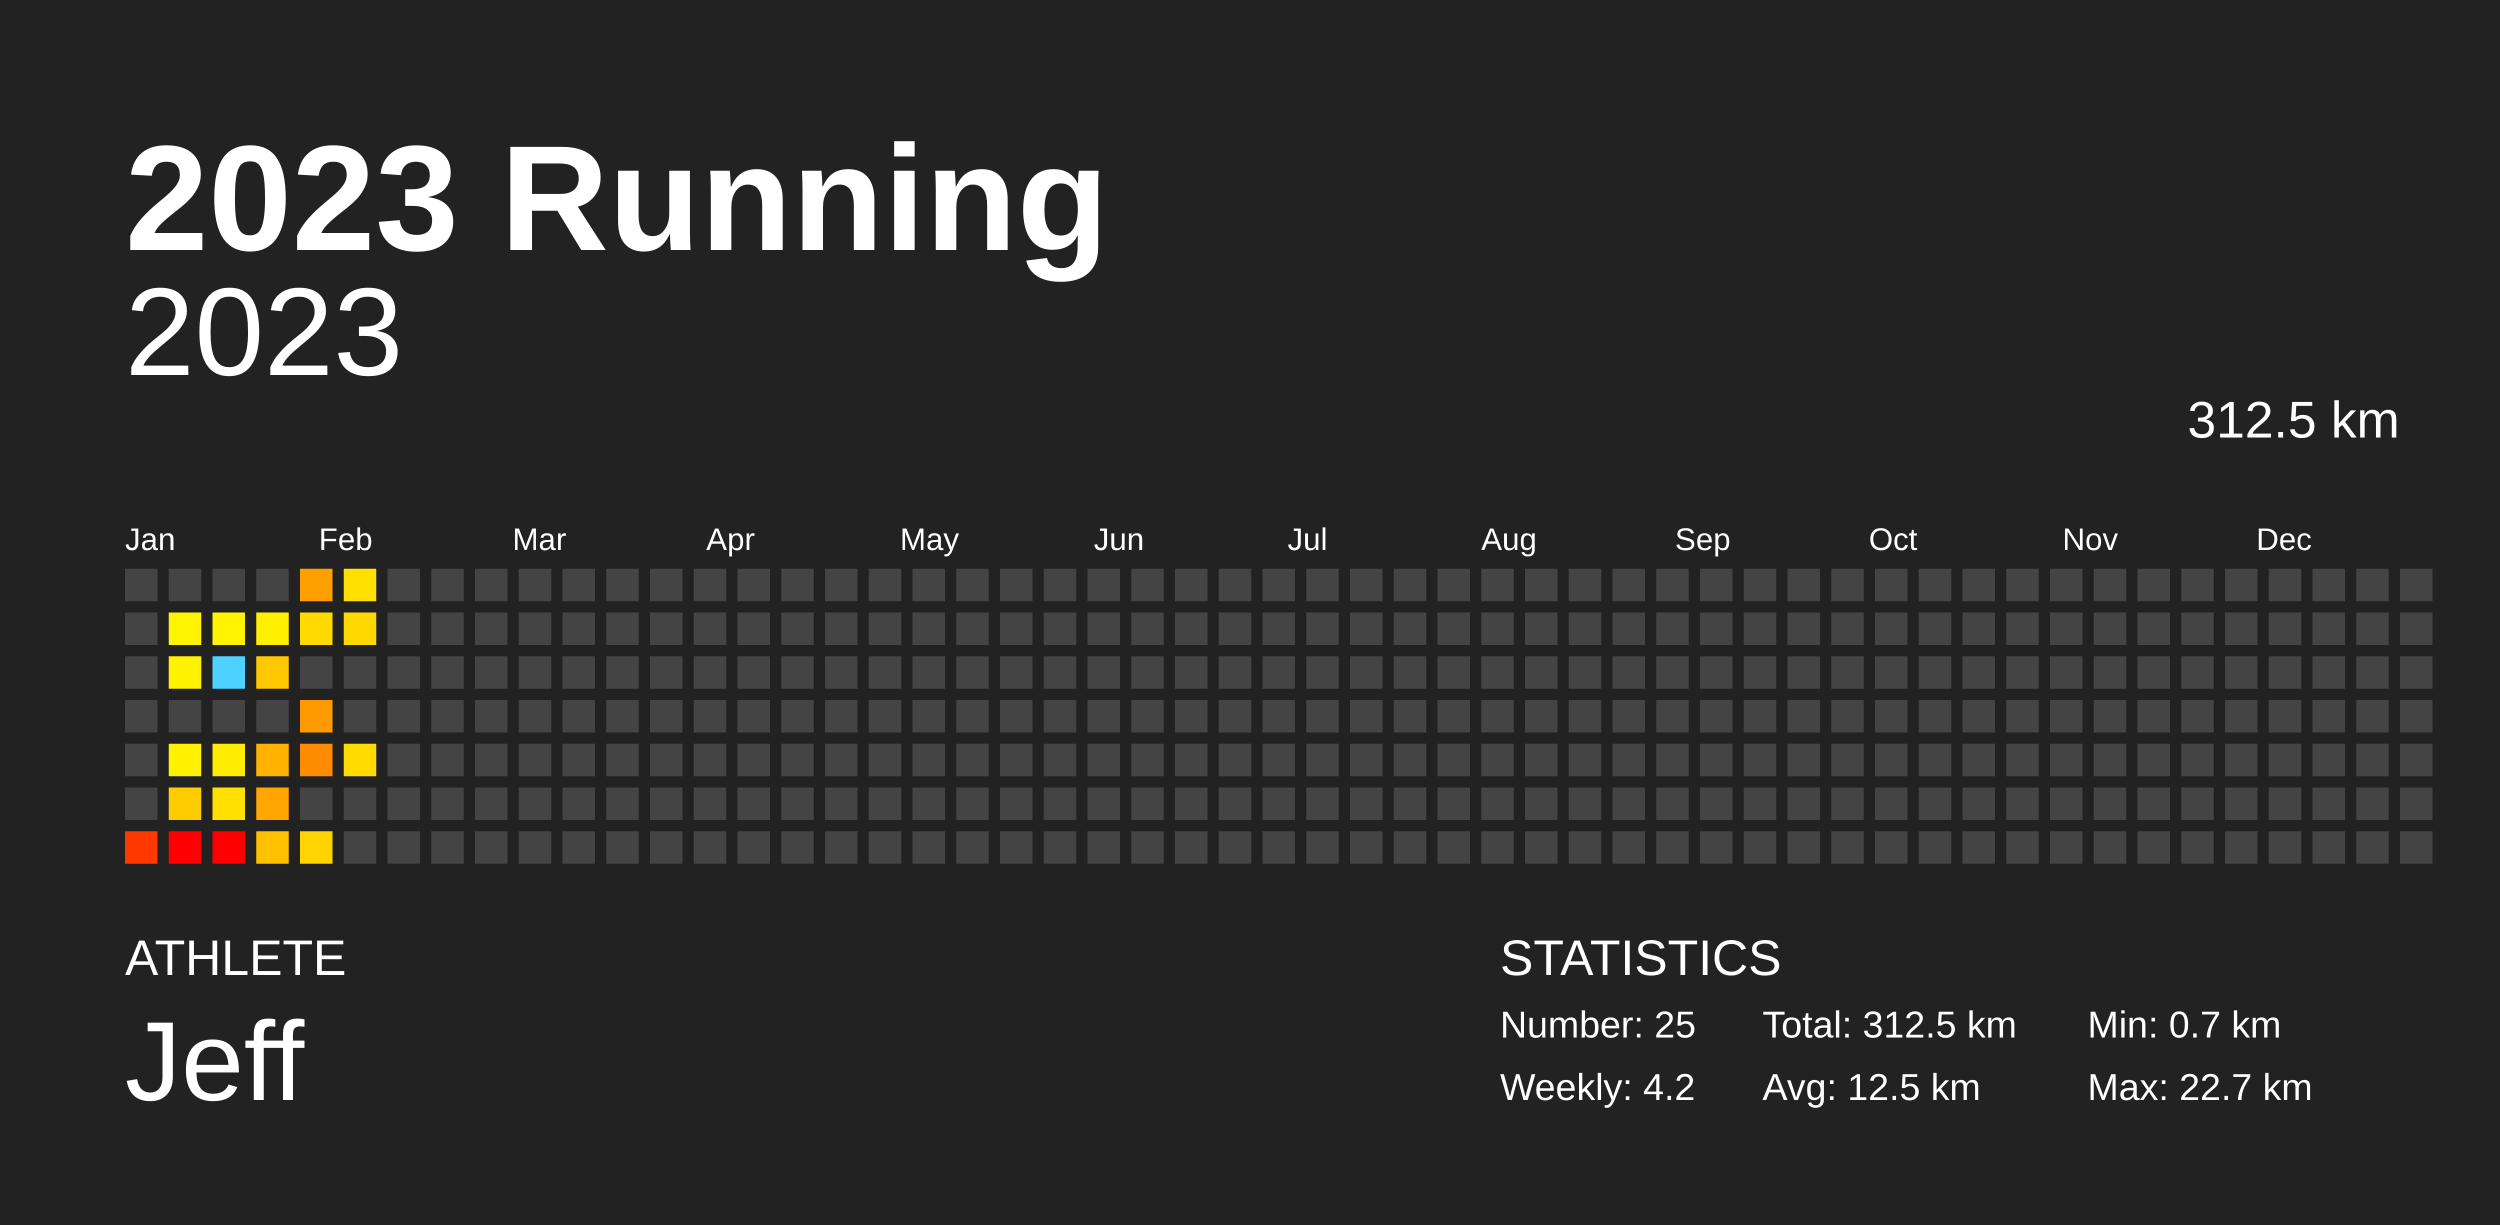
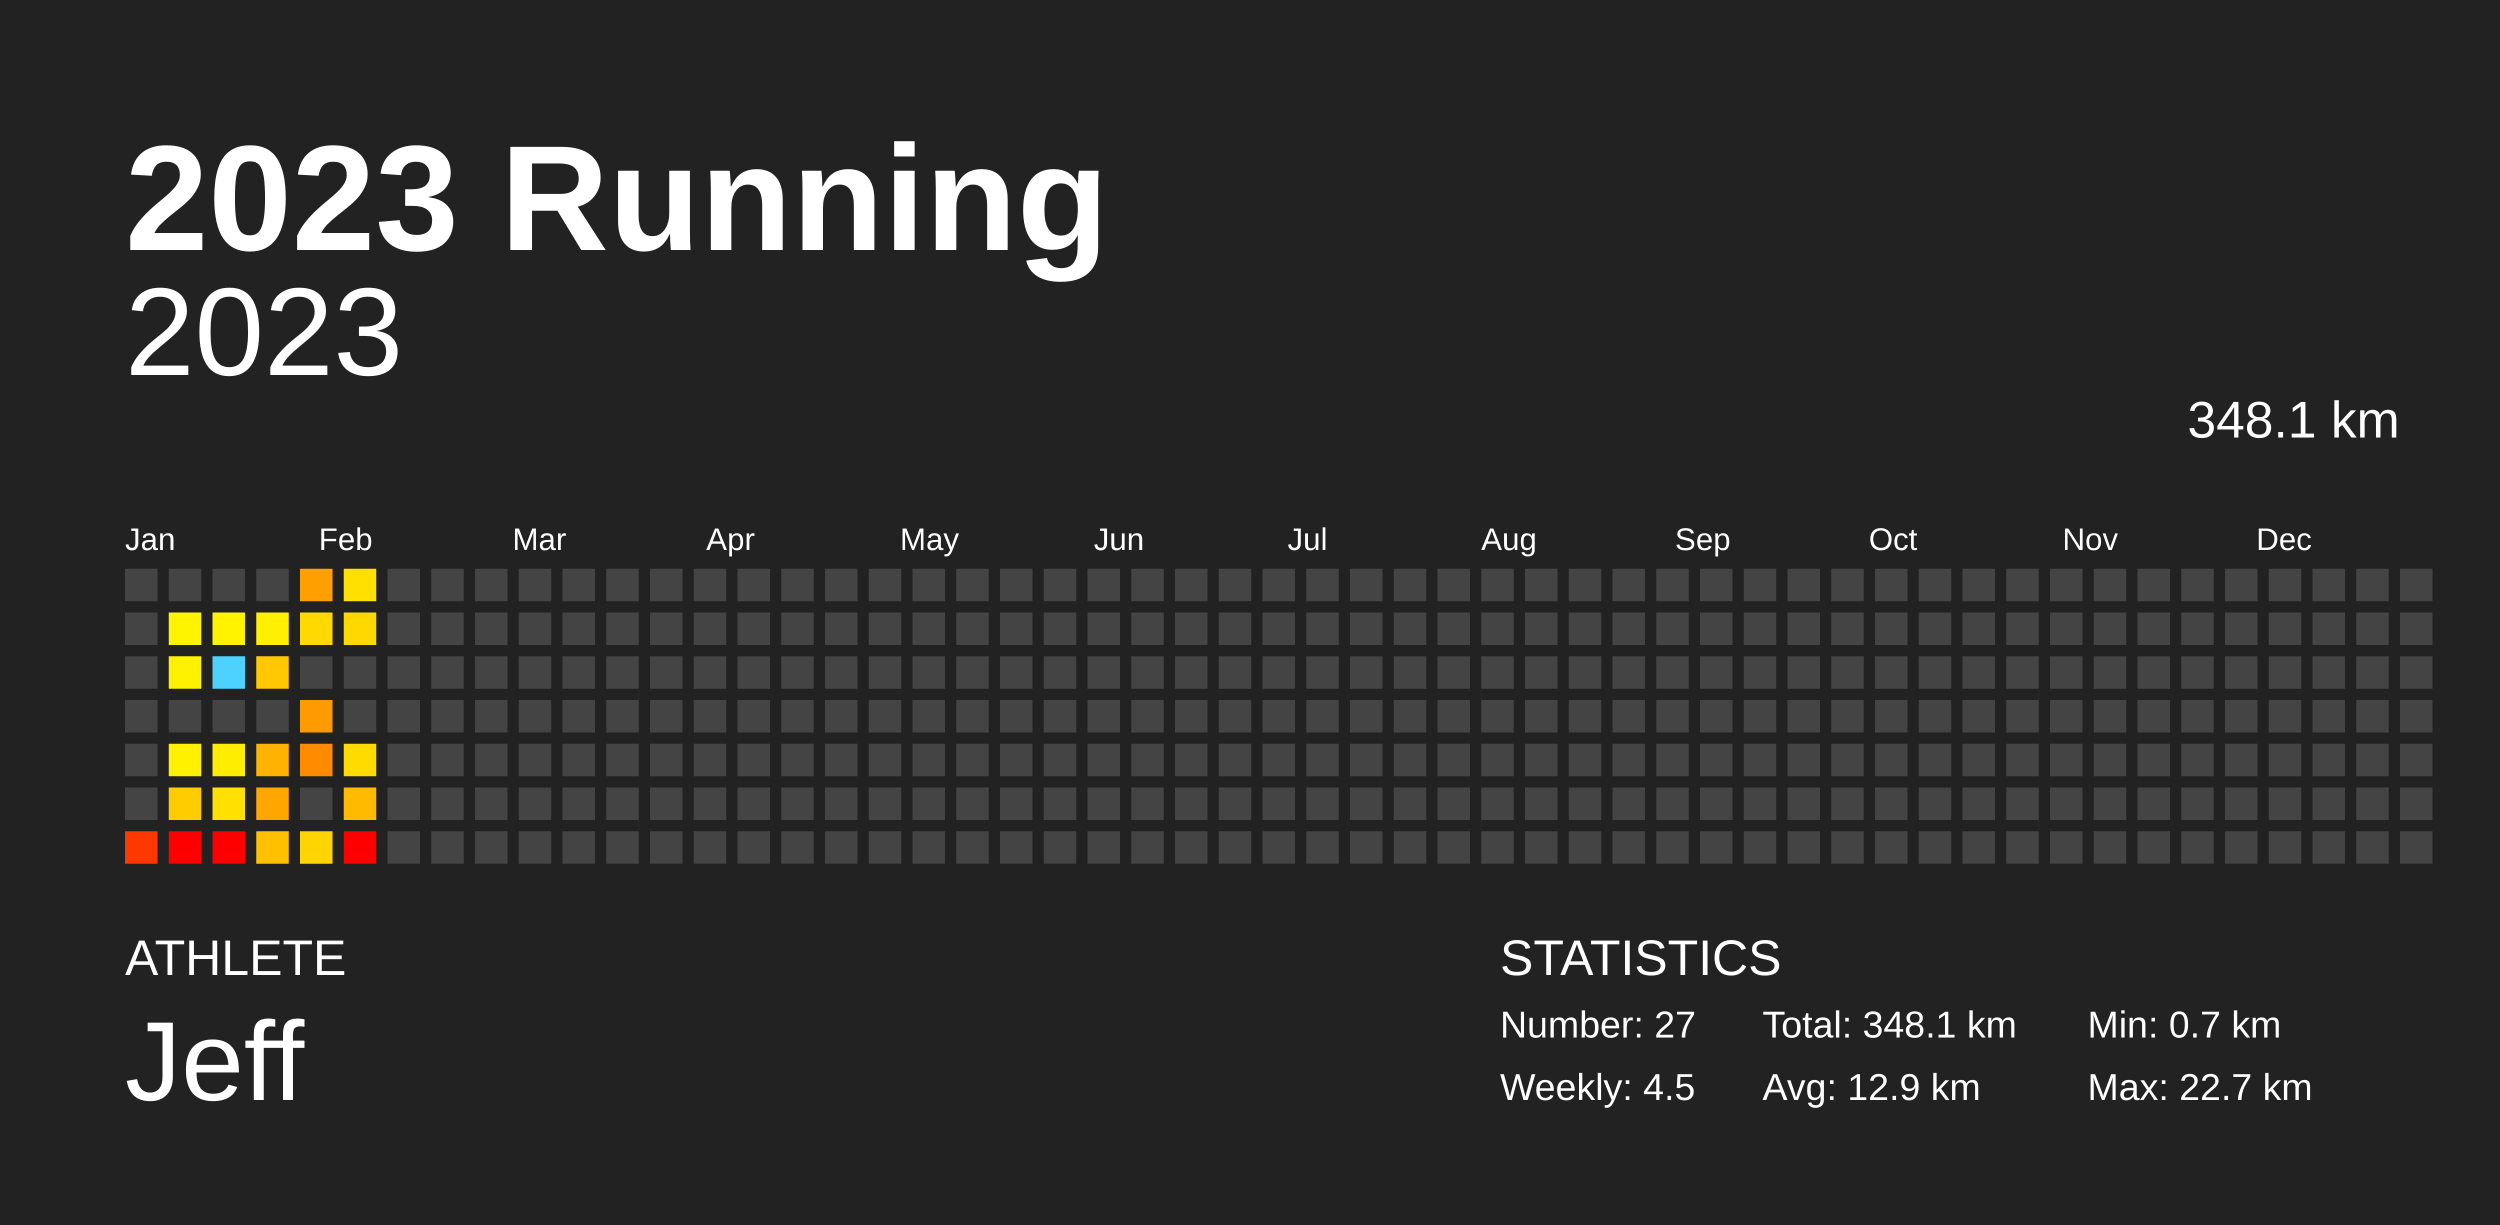
<svg xmlns="http://www.w3.org/2000/svg" baseProfile="full" height="98mm" version="1.1" viewBox="0,0,200,98" width="200mm">
  <defs />
  <rect fill="#222222" height="98" width="200" x="0" y="0" />
  <text fill="#FFFFFF" style="font-size:12px; font-family:Arial; font-weight:bold;" x="10" y="20">2023 Running</text>
  <text fill="#FFFFFF" style="font-size:4px; font-family:Arial" x="10" y="78">ATHLETE</text>
  <text fill="#FFFFFF" style="font-size:9px; font-family:Arial" x="10" y="88">Jeff</text>
  <text fill="#FFFFFF" style="font-size:4px; font-family:Arial" x="120" y="78">STATISTICS</text>
-   <text fill="#FFFFFF" style="font-size:3px; font-family:Arial" x="120" y="83">Number: 25</text>
-   <text fill="#FFFFFF" style="font-size:3px; font-family:Arial" x="120" y="88">Weekly: 4.2</text>
-   <text fill="#FFFFFF" style="font-size:3px; font-family:Arial" x="141" y="83">Total: 312.5 km</text>
-   <text fill="#FFFFFF" style="font-size:3px; font-family:Arial" x="141" y="88">Avg: 12.5 km</text>
+   <text fill="#FFFFFF" style="font-size:3px; font-family:Arial" x="120" y="83">Number: 27</text>
+   <text fill="#FFFFFF" style="font-size:3px; font-family:Arial" x="120" y="88">Weekly: 4.5</text>
+   <text fill="#FFFFFF" style="font-size:3px; font-family:Arial" x="141" y="83">Total: 348.1 km</text>
+   <text fill="#FFFFFF" style="font-size:3px; font-family:Arial" x="141" y="88">Avg: 12.9 km</text>
  <text fill="#FFFFFF" style="font-size:3px; font-family:Arial" x="167" y="83">Min: 0.7 km</text>
  <text fill="#FFFFFF" style="font-size:3px; font-family:Arial" x="167" y="88">Max: 22.7 km</text>
  <text alignment-baseline="hanging" fill="#FFFFFF" style="font-size:10.0px; font-family:Arial;" x="10" y="30">2023</text>
-   <text alignment-baseline="hanging" fill="#FFFFFF" style="font-size:4.125px; font-family:Arial;" x="175" y="35">312.5 km</text>
+   <text alignment-baseline="hanging" fill="#FFFFFF" style="font-size:4.125px; font-family:Arial;" x="175" y="35">348.1 km</text>
  <text fill="#FFFFFF" style="font-size:2.5px; font-family:Arial" x="10.0" y="44">Jan</text>
  <text fill="#FFFFFF" style="font-size:2.5px; font-family:Arial" x="25.5" y="44">Feb</text>
  <text fill="#FFFFFF" style="font-size:2.5px; font-family:Arial" x="41.0" y="44">Mar</text>
  <text fill="#FFFFFF" style="font-size:2.5px; font-family:Arial" x="56.5" y="44">Apr</text>
  <text fill="#FFFFFF" style="font-size:2.5px; font-family:Arial" x="72.0" y="44">May</text>
  <text fill="#FFFFFF" style="font-size:2.5px; font-family:Arial" x="87.5" y="44">Jun</text>
  <text fill="#FFFFFF" style="font-size:2.5px; font-family:Arial" x="103.0" y="44">Jul</text>
  <text fill="#FFFFFF" style="font-size:2.5px; font-family:Arial" x="118.5" y="44">Aug</text>
  <text fill="#FFFFFF" style="font-size:2.5px; font-family:Arial" x="134.0" y="44">Sep</text>
  <text fill="#FFFFFF" style="font-size:2.5px; font-family:Arial" x="149.5" y="44">Oct</text>
  <text fill="#FFFFFF" style="font-size:2.5px; font-family:Arial" x="165.0" y="44">Nov</text>
  <text fill="#FFFFFF" style="font-size:2.5px; font-family:Arial" x="180.5" y="44">Dec</text>
  <rect fill="#444444" height="2.6" width="2.6" x="10.0" y="45.5" />
  <rect fill="#444444" height="2.6" width="2.6" x="10.0" y="49.0" />
  <rect fill="#444444" height="2.6" width="2.6" x="10.0" y="52.5" />
  <rect fill="#444444" height="2.6" width="2.6" x="10.0" y="56.0" />
  <rect fill="#444444" height="2.6" width="2.6" x="10.0" y="59.5" />
  <rect fill="#444444" height="2.6" width="2.6" x="10.0" y="63.0" />
  <rect fill="#ff3800" height="2.6" width="2.6" x="10.0" y="66.5" />
  <rect fill="#444444" height="2.6" width="2.6" x="13.5" y="45.5" />
  <rect fill="#fff400" height="2.6" width="2.6" x="13.5" y="49.0" />
  <rect fill="#fff200" height="2.6" width="2.6" x="13.5" y="52.5" />
  <rect fill="#444444" height="2.6" width="2.6" x="13.5" y="56.0" />
  <rect fill="#fff100" height="2.6" width="2.6" x="13.5" y="59.5" />
  <rect fill="#ffcc00" height="2.6" width="2.6" x="13.5" y="63.0" />
  <rect fill="red" height="2.6" width="2.6" x="13.5" y="66.5" />
  <rect fill="#444444" height="2.6" width="2.6" x="17.0" y="45.5" />
  <rect fill="#fff300" height="2.6" width="2.6" x="17.0" y="49.0" />
  <rect fill="#4dd2ff" height="2.6" width="2.6" x="17.0" y="52.5" />
  <rect fill="#444444" height="2.6" width="2.6" x="17.0" y="56.0" />
  <rect fill="#ffed00" height="2.6" width="2.6" x="17.0" y="59.5" />
  <rect fill="#ffe000" height="2.6" width="2.6" x="17.0" y="63.0" />
  <rect fill="red" height="2.6" width="2.6" x="17.0" y="66.5" />
  <rect fill="#444444" height="2.6" width="2.6" x="20.5" y="45.5" />
  <rect fill="#fff000" height="2.6" width="2.6" x="20.5" y="49.0" />
  <rect fill="#ffc800" height="2.6" width="2.6" x="20.5" y="52.5" />
  <rect fill="#444444" height="2.6" width="2.6" x="20.5" y="56.0" />
  <rect fill="#ffb300" height="2.6" width="2.6" x="20.5" y="59.5" />
  <rect fill="#ffa600" height="2.6" width="2.6" x="20.5" y="63.0" />
  <rect fill="#ffc000" height="2.6" width="2.6" x="20.5" y="66.5" />
  <rect fill="#ffa000" height="2.6" width="2.6" x="24.0" y="45.5" />
  <rect fill="#ffd900" height="2.6" width="2.6" x="24.0" y="49.0" />
  <rect fill="#444444" height="2.6" width="2.6" x="24.0" y="52.5" />
  <rect fill="#ff9b00" height="2.6" width="2.6" x="24.0" y="56.0" />
  <rect fill="#ff8b00" height="2.6" width="2.6" x="24.0" y="59.5" />
  <rect fill="#444444" height="2.6" width="2.6" x="24.0" y="63.0" />
  <rect fill="#ffd400" height="2.6" width="2.6" x="24.0" y="66.5" />
  <rect fill="#ffe000" height="2.6" width="2.6" x="27.5" y="45.5" />
  <rect fill="#ffd800" height="2.6" width="2.6" x="27.5" y="49.0" />
  <rect fill="#444444" height="2.6" width="2.6" x="27.5" y="52.5" />
  <rect fill="#444444" height="2.6" width="2.6" x="27.5" y="56.0" />
  <rect fill="#ffdb00" height="2.6" width="2.6" x="27.5" y="59.5" />
-   <rect fill="#444444" height="2.6" width="2.6" x="27.5" y="63.0" />
-   <rect fill="#444444" height="2.6" width="2.6" x="27.5" y="66.5" />
+   <rect fill="#ffbb00" height="2.6" width="2.6" x="27.5" y="63.0" />
+   <rect fill="red" height="2.6" width="2.6" x="27.5" y="66.5" />
  <rect fill="#444444" height="2.6" width="2.6" x="31.0" y="45.5" />
  <rect fill="#444444" height="2.6" width="2.6" x="31.0" y="49.0" />
  <rect fill="#444444" height="2.6" width="2.6" x="31.0" y="52.5" />
  <rect fill="#444444" height="2.6" width="2.6" x="31.0" y="56.0" />
  <rect fill="#444444" height="2.6" width="2.6" x="31.0" y="59.5" />
  <rect fill="#444444" height="2.6" width="2.6" x="31.0" y="63.0" />
  <rect fill="#444444" height="2.6" width="2.6" x="31.0" y="66.5" />
  <rect fill="#444444" height="2.6" width="2.6" x="34.5" y="45.5" />
  <rect fill="#444444" height="2.6" width="2.6" x="34.5" y="49.0" />
  <rect fill="#444444" height="2.6" width="2.6" x="34.5" y="52.5" />
  <rect fill="#444444" height="2.6" width="2.6" x="34.5" y="56.0" />
  <rect fill="#444444" height="2.6" width="2.6" x="34.5" y="59.5" />
  <rect fill="#444444" height="2.6" width="2.6" x="34.5" y="63.0" />
  <rect fill="#444444" height="2.6" width="2.6" x="34.5" y="66.5" />
  <rect fill="#444444" height="2.6" width="2.6" x="38.0" y="45.5" />
  <rect fill="#444444" height="2.6" width="2.6" x="38.0" y="49.0" />
  <rect fill="#444444" height="2.6" width="2.6" x="38.0" y="52.5" />
  <rect fill="#444444" height="2.6" width="2.6" x="38.0" y="56.0" />
  <rect fill="#444444" height="2.6" width="2.6" x="38.0" y="59.5" />
  <rect fill="#444444" height="2.6" width="2.6" x="38.0" y="63.0" />
  <rect fill="#444444" height="2.6" width="2.6" x="38.0" y="66.5" />
  <rect fill="#444444" height="2.6" width="2.6" x="41.5" y="45.5" />
  <rect fill="#444444" height="2.6" width="2.6" x="41.5" y="49.0" />
  <rect fill="#444444" height="2.6" width="2.6" x="41.5" y="52.5" />
  <rect fill="#444444" height="2.6" width="2.6" x="41.5" y="56.0" />
  <rect fill="#444444" height="2.6" width="2.6" x="41.5" y="59.5" />
  <rect fill="#444444" height="2.6" width="2.6" x="41.5" y="63.0" />
  <rect fill="#444444" height="2.6" width="2.6" x="41.5" y="66.5" />
  <rect fill="#444444" height="2.6" width="2.6" x="45.0" y="45.5" />
  <rect fill="#444444" height="2.6" width="2.6" x="45.0" y="49.0" />
  <rect fill="#444444" height="2.6" width="2.6" x="45.0" y="52.5" />
  <rect fill="#444444" height="2.6" width="2.6" x="45.0" y="56.0" />
  <rect fill="#444444" height="2.6" width="2.6" x="45.0" y="59.5" />
  <rect fill="#444444" height="2.6" width="2.6" x="45.0" y="63.0" />
  <rect fill="#444444" height="2.6" width="2.6" x="45.0" y="66.5" />
  <rect fill="#444444" height="2.6" width="2.6" x="48.5" y="45.5" />
  <rect fill="#444444" height="2.6" width="2.6" x="48.5" y="49.0" />
  <rect fill="#444444" height="2.6" width="2.6" x="48.5" y="52.5" />
  <rect fill="#444444" height="2.6" width="2.6" x="48.5" y="56.0" />
  <rect fill="#444444" height="2.6" width="2.6" x="48.5" y="59.5" />
  <rect fill="#444444" height="2.6" width="2.6" x="48.5" y="63.0" />
  <rect fill="#444444" height="2.6" width="2.6" x="48.5" y="66.5" />
  <rect fill="#444444" height="2.6" width="2.6" x="52.0" y="45.5" />
  <rect fill="#444444" height="2.6" width="2.6" x="52.0" y="49.0" />
  <rect fill="#444444" height="2.6" width="2.6" x="52.0" y="52.5" />
  <rect fill="#444444" height="2.6" width="2.6" x="52.0" y="56.0" />
  <rect fill="#444444" height="2.6" width="2.6" x="52.0" y="59.5" />
  <rect fill="#444444" height="2.6" width="2.6" x="52.0" y="63.0" />
  <rect fill="#444444" height="2.6" width="2.6" x="52.0" y="66.5" />
  <rect fill="#444444" height="2.6" width="2.6" x="55.5" y="45.5" />
  <rect fill="#444444" height="2.6" width="2.6" x="55.5" y="49.0" />
  <rect fill="#444444" height="2.6" width="2.6" x="55.5" y="52.5" />
  <rect fill="#444444" height="2.6" width="2.6" x="55.5" y="56.0" />
  <rect fill="#444444" height="2.6" width="2.6" x="55.5" y="59.5" />
  <rect fill="#444444" height="2.6" width="2.6" x="55.5" y="63.0" />
  <rect fill="#444444" height="2.6" width="2.6" x="55.5" y="66.5" />
  <rect fill="#444444" height="2.6" width="2.6" x="59.0" y="45.5" />
  <rect fill="#444444" height="2.6" width="2.6" x="59.0" y="49.0" />
  <rect fill="#444444" height="2.6" width="2.6" x="59.0" y="52.5" />
  <rect fill="#444444" height="2.6" width="2.6" x="59.0" y="56.0" />
  <rect fill="#444444" height="2.6" width="2.6" x="59.0" y="59.5" />
  <rect fill="#444444" height="2.6" width="2.6" x="59.0" y="63.0" />
  <rect fill="#444444" height="2.6" width="2.6" x="59.0" y="66.5" />
  <rect fill="#444444" height="2.6" width="2.6" x="62.5" y="45.5" />
  <rect fill="#444444" height="2.6" width="2.6" x="62.5" y="49.0" />
  <rect fill="#444444" height="2.6" width="2.6" x="62.5" y="52.5" />
  <rect fill="#444444" height="2.6" width="2.6" x="62.5" y="56.0" />
  <rect fill="#444444" height="2.6" width="2.6" x="62.5" y="59.5" />
  <rect fill="#444444" height="2.6" width="2.6" x="62.5" y="63.0" />
  <rect fill="#444444" height="2.6" width="2.6" x="62.5" y="66.5" />
  <rect fill="#444444" height="2.6" width="2.6" x="66.0" y="45.5" />
  <rect fill="#444444" height="2.6" width="2.6" x="66.0" y="49.0" />
  <rect fill="#444444" height="2.6" width="2.6" x="66.0" y="52.5" />
  <rect fill="#444444" height="2.6" width="2.6" x="66.0" y="56.0" />
  <rect fill="#444444" height="2.6" width="2.6" x="66.0" y="59.5" />
  <rect fill="#444444" height="2.6" width="2.6" x="66.0" y="63.0" />
  <rect fill="#444444" height="2.6" width="2.6" x="66.0" y="66.5" />
  <rect fill="#444444" height="2.6" width="2.6" x="69.5" y="45.5" />
  <rect fill="#444444" height="2.6" width="2.6" x="69.5" y="49.0" />
  <rect fill="#444444" height="2.6" width="2.6" x="69.5" y="52.5" />
  <rect fill="#444444" height="2.6" width="2.6" x="69.5" y="56.0" />
  <rect fill="#444444" height="2.6" width="2.6" x="69.5" y="59.5" />
  <rect fill="#444444" height="2.6" width="2.6" x="69.5" y="63.0" />
  <rect fill="#444444" height="2.6" width="2.6" x="69.5" y="66.5" />
  <rect fill="#444444" height="2.6" width="2.6" x="73.0" y="45.5" />
  <rect fill="#444444" height="2.6" width="2.6" x="73.0" y="49.0" />
  <rect fill="#444444" height="2.6" width="2.6" x="73.0" y="52.5" />
  <rect fill="#444444" height="2.6" width="2.6" x="73.0" y="56.0" />
  <rect fill="#444444" height="2.6" width="2.6" x="73.0" y="59.5" />
  <rect fill="#444444" height="2.6" width="2.6" x="73.0" y="63.0" />
  <rect fill="#444444" height="2.6" width="2.6" x="73.0" y="66.5" />
  <rect fill="#444444" height="2.6" width="2.6" x="76.5" y="45.5" />
  <rect fill="#444444" height="2.6" width="2.6" x="76.5" y="49.0" />
  <rect fill="#444444" height="2.6" width="2.6" x="76.5" y="52.5" />
  <rect fill="#444444" height="2.6" width="2.6" x="76.5" y="56.0" />
  <rect fill="#444444" height="2.6" width="2.6" x="76.5" y="59.5" />
  <rect fill="#444444" height="2.6" width="2.6" x="76.5" y="63.0" />
  <rect fill="#444444" height="2.6" width="2.6" x="76.5" y="66.5" />
  <rect fill="#444444" height="2.6" width="2.6" x="80.0" y="45.5" />
  <rect fill="#444444" height="2.6" width="2.6" x="80.0" y="49.0" />
  <rect fill="#444444" height="2.6" width="2.6" x="80.0" y="52.5" />
  <rect fill="#444444" height="2.6" width="2.6" x="80.0" y="56.0" />
  <rect fill="#444444" height="2.6" width="2.6" x="80.0" y="59.5" />
  <rect fill="#444444" height="2.6" width="2.6" x="80.0" y="63.0" />
  <rect fill="#444444" height="2.6" width="2.6" x="80.0" y="66.5" />
  <rect fill="#444444" height="2.6" width="2.6" x="83.5" y="45.5" />
  <rect fill="#444444" height="2.6" width="2.6" x="83.5" y="49.0" />
  <rect fill="#444444" height="2.6" width="2.6" x="83.5" y="52.5" />
  <rect fill="#444444" height="2.6" width="2.6" x="83.5" y="56.0" />
  <rect fill="#444444" height="2.6" width="2.6" x="83.5" y="59.5" />
  <rect fill="#444444" height="2.6" width="2.6" x="83.5" y="63.0" />
  <rect fill="#444444" height="2.6" width="2.6" x="83.5" y="66.5" />
  <rect fill="#444444" height="2.6" width="2.6" x="87.0" y="45.5" />
  <rect fill="#444444" height="2.6" width="2.6" x="87.0" y="49.0" />
  <rect fill="#444444" height="2.6" width="2.6" x="87.0" y="52.5" />
  <rect fill="#444444" height="2.6" width="2.6" x="87.0" y="56.0" />
  <rect fill="#444444" height="2.6" width="2.6" x="87.0" y="59.5" />
  <rect fill="#444444" height="2.6" width="2.6" x="87.0" y="63.0" />
  <rect fill="#444444" height="2.6" width="2.6" x="87.0" y="66.5" />
  <rect fill="#444444" height="2.6" width="2.6" x="90.5" y="45.5" />
  <rect fill="#444444" height="2.6" width="2.6" x="90.5" y="49.0" />
  <rect fill="#444444" height="2.6" width="2.6" x="90.5" y="52.5" />
  <rect fill="#444444" height="2.6" width="2.6" x="90.5" y="56.0" />
  <rect fill="#444444" height="2.6" width="2.6" x="90.5" y="59.5" />
  <rect fill="#444444" height="2.6" width="2.6" x="90.5" y="63.0" />
  <rect fill="#444444" height="2.6" width="2.6" x="90.5" y="66.5" />
  <rect fill="#444444" height="2.6" width="2.6" x="94.0" y="45.5" />
  <rect fill="#444444" height="2.6" width="2.6" x="94.0" y="49.0" />
  <rect fill="#444444" height="2.6" width="2.6" x="94.0" y="52.5" />
  <rect fill="#444444" height="2.6" width="2.6" x="94.0" y="56.0" />
  <rect fill="#444444" height="2.6" width="2.6" x="94.0" y="59.5" />
  <rect fill="#444444" height="2.6" width="2.6" x="94.0" y="63.0" />
  <rect fill="#444444" height="2.6" width="2.6" x="94.0" y="66.5" />
  <rect fill="#444444" height="2.6" width="2.6" x="97.5" y="45.5" />
  <rect fill="#444444" height="2.6" width="2.6" x="97.5" y="49.0" />
  <rect fill="#444444" height="2.6" width="2.6" x="97.5" y="52.5" />
  <rect fill="#444444" height="2.6" width="2.6" x="97.5" y="56.0" />
  <rect fill="#444444" height="2.6" width="2.6" x="97.5" y="59.5" />
  <rect fill="#444444" height="2.6" width="2.6" x="97.5" y="63.0" />
  <rect fill="#444444" height="2.6" width="2.6" x="97.5" y="66.5" />
  <rect fill="#444444" height="2.6" width="2.6" x="101.0" y="45.5" />
  <rect fill="#444444" height="2.6" width="2.6" x="101.0" y="49.0" />
  <rect fill="#444444" height="2.6" width="2.6" x="101.0" y="52.5" />
  <rect fill="#444444" height="2.6" width="2.6" x="101.0" y="56.0" />
  <rect fill="#444444" height="2.6" width="2.6" x="101.0" y="59.5" />
  <rect fill="#444444" height="2.6" width="2.6" x="101.0" y="63.0" />
  <rect fill="#444444" height="2.6" width="2.6" x="101.0" y="66.5" />
  <rect fill="#444444" height="2.6" width="2.6" x="104.5" y="45.5" />
  <rect fill="#444444" height="2.6" width="2.6" x="104.5" y="49.0" />
  <rect fill="#444444" height="2.6" width="2.6" x="104.5" y="52.5" />
  <rect fill="#444444" height="2.6" width="2.6" x="104.5" y="56.0" />
  <rect fill="#444444" height="2.6" width="2.6" x="104.5" y="59.5" />
  <rect fill="#444444" height="2.6" width="2.6" x="104.5" y="63.0" />
  <rect fill="#444444" height="2.6" width="2.6" x="104.5" y="66.5" />
  <rect fill="#444444" height="2.6" width="2.6" x="108.0" y="45.5" />
  <rect fill="#444444" height="2.6" width="2.6" x="108.0" y="49.0" />
  <rect fill="#444444" height="2.6" width="2.6" x="108.0" y="52.5" />
  <rect fill="#444444" height="2.6" width="2.6" x="108.0" y="56.0" />
  <rect fill="#444444" height="2.6" width="2.6" x="108.0" y="59.5" />
  <rect fill="#444444" height="2.6" width="2.6" x="108.0" y="63.0" />
  <rect fill="#444444" height="2.6" width="2.6" x="108.0" y="66.5" />
  <rect fill="#444444" height="2.6" width="2.6" x="111.5" y="45.5" />
  <rect fill="#444444" height="2.6" width="2.6" x="111.5" y="49.0" />
  <rect fill="#444444" height="2.6" width="2.6" x="111.5" y="52.5" />
  <rect fill="#444444" height="2.6" width="2.6" x="111.5" y="56.0" />
  <rect fill="#444444" height="2.6" width="2.6" x="111.5" y="59.5" />
  <rect fill="#444444" height="2.6" width="2.6" x="111.5" y="63.0" />
  <rect fill="#444444" height="2.6" width="2.6" x="111.5" y="66.5" />
  <rect fill="#444444" height="2.6" width="2.6" x="115.0" y="45.5" />
  <rect fill="#444444" height="2.6" width="2.6" x="115.0" y="49.0" />
  <rect fill="#444444" height="2.6" width="2.6" x="115.0" y="52.5" />
  <rect fill="#444444" height="2.6" width="2.6" x="115.0" y="56.0" />
  <rect fill="#444444" height="2.6" width="2.6" x="115.0" y="59.5" />
  <rect fill="#444444" height="2.6" width="2.6" x="115.0" y="63.0" />
  <rect fill="#444444" height="2.6" width="2.6" x="115.0" y="66.5" />
  <rect fill="#444444" height="2.6" width="2.6" x="118.5" y="45.5" />
  <rect fill="#444444" height="2.6" width="2.6" x="118.5" y="49.0" />
  <rect fill="#444444" height="2.6" width="2.6" x="118.5" y="52.5" />
  <rect fill="#444444" height="2.6" width="2.6" x="118.5" y="56.0" />
  <rect fill="#444444" height="2.6" width="2.6" x="118.5" y="59.5" />
  <rect fill="#444444" height="2.6" width="2.6" x="118.5" y="63.0" />
  <rect fill="#444444" height="2.6" width="2.6" x="118.5" y="66.5" />
  <rect fill="#444444" height="2.6" width="2.6" x="122.0" y="45.5" />
  <rect fill="#444444" height="2.6" width="2.6" x="122.0" y="49.0" />
  <rect fill="#444444" height="2.6" width="2.6" x="122.0" y="52.5" />
  <rect fill="#444444" height="2.6" width="2.6" x="122.0" y="56.0" />
  <rect fill="#444444" height="2.6" width="2.6" x="122.0" y="59.5" />
  <rect fill="#444444" height="2.6" width="2.6" x="122.0" y="63.0" />
  <rect fill="#444444" height="2.6" width="2.6" x="122.0" y="66.5" />
  <rect fill="#444444" height="2.6" width="2.6" x="125.5" y="45.5" />
  <rect fill="#444444" height="2.6" width="2.6" x="125.5" y="49.0" />
  <rect fill="#444444" height="2.6" width="2.6" x="125.5" y="52.5" />
  <rect fill="#444444" height="2.6" width="2.6" x="125.5" y="56.0" />
  <rect fill="#444444" height="2.6" width="2.6" x="125.5" y="59.5" />
  <rect fill="#444444" height="2.6" width="2.6" x="125.5" y="63.0" />
  <rect fill="#444444" height="2.6" width="2.6" x="125.5" y="66.5" />
  <rect fill="#444444" height="2.6" width="2.6" x="129.0" y="45.5" />
  <rect fill="#444444" height="2.6" width="2.6" x="129.0" y="49.0" />
  <rect fill="#444444" height="2.6" width="2.6" x="129.0" y="52.5" />
  <rect fill="#444444" height="2.6" width="2.6" x="129.0" y="56.0" />
  <rect fill="#444444" height="2.6" width="2.6" x="129.0" y="59.5" />
  <rect fill="#444444" height="2.6" width="2.6" x="129.0" y="63.0" />
  <rect fill="#444444" height="2.6" width="2.6" x="129.0" y="66.5" />
  <rect fill="#444444" height="2.6" width="2.6" x="132.5" y="45.5" />
  <rect fill="#444444" height="2.6" width="2.6" x="132.5" y="49.0" />
  <rect fill="#444444" height="2.6" width="2.6" x="132.5" y="52.5" />
  <rect fill="#444444" height="2.6" width="2.6" x="132.5" y="56.0" />
  <rect fill="#444444" height="2.6" width="2.6" x="132.5" y="59.5" />
  <rect fill="#444444" height="2.6" width="2.6" x="132.5" y="63.0" />
  <rect fill="#444444" height="2.6" width="2.6" x="132.5" y="66.5" />
  <rect fill="#444444" height="2.6" width="2.6" x="136.0" y="45.5" />
  <rect fill="#444444" height="2.6" width="2.6" x="136.0" y="49.0" />
  <rect fill="#444444" height="2.6" width="2.6" x="136.0" y="52.5" />
  <rect fill="#444444" height="2.6" width="2.6" x="136.0" y="56.0" />
  <rect fill="#444444" height="2.6" width="2.6" x="136.0" y="59.5" />
  <rect fill="#444444" height="2.6" width="2.6" x="136.0" y="63.0" />
  <rect fill="#444444" height="2.6" width="2.6" x="136.0" y="66.5" />
  <rect fill="#444444" height="2.6" width="2.6" x="139.5" y="45.5" />
  <rect fill="#444444" height="2.6" width="2.6" x="139.5" y="49.0" />
  <rect fill="#444444" height="2.6" width="2.6" x="139.5" y="52.5" />
  <rect fill="#444444" height="2.6" width="2.6" x="139.5" y="56.0" />
  <rect fill="#444444" height="2.6" width="2.6" x="139.5" y="59.5" />
  <rect fill="#444444" height="2.6" width="2.6" x="139.5" y="63.0" />
  <rect fill="#444444" height="2.6" width="2.6" x="139.5" y="66.5" />
  <rect fill="#444444" height="2.6" width="2.6" x="143.0" y="45.5" />
  <rect fill="#444444" height="2.6" width="2.6" x="143.0" y="49.0" />
  <rect fill="#444444" height="2.6" width="2.6" x="143.0" y="52.5" />
  <rect fill="#444444" height="2.6" width="2.6" x="143.0" y="56.0" />
  <rect fill="#444444" height="2.6" width="2.6" x="143.0" y="59.5" />
  <rect fill="#444444" height="2.6" width="2.6" x="143.0" y="63.0" />
  <rect fill="#444444" height="2.6" width="2.6" x="143.0" y="66.5" />
  <rect fill="#444444" height="2.6" width="2.6" x="146.5" y="45.5" />
  <rect fill="#444444" height="2.6" width="2.6" x="146.5" y="49.0" />
  <rect fill="#444444" height="2.6" width="2.6" x="146.5" y="52.5" />
  <rect fill="#444444" height="2.6" width="2.6" x="146.5" y="56.0" />
  <rect fill="#444444" height="2.6" width="2.6" x="146.5" y="59.5" />
  <rect fill="#444444" height="2.6" width="2.6" x="146.5" y="63.0" />
  <rect fill="#444444" height="2.6" width="2.6" x="146.5" y="66.5" />
  <rect fill="#444444" height="2.6" width="2.6" x="150.0" y="45.5" />
  <rect fill="#444444" height="2.6" width="2.6" x="150.0" y="49.0" />
  <rect fill="#444444" height="2.6" width="2.6" x="150.0" y="52.5" />
  <rect fill="#444444" height="2.6" width="2.6" x="150.0" y="56.0" />
  <rect fill="#444444" height="2.6" width="2.6" x="150.0" y="59.5" />
  <rect fill="#444444" height="2.6" width="2.6" x="150.0" y="63.0" />
  <rect fill="#444444" height="2.6" width="2.6" x="150.0" y="66.5" />
  <rect fill="#444444" height="2.6" width="2.6" x="153.5" y="45.5" />
  <rect fill="#444444" height="2.6" width="2.6" x="153.5" y="49.0" />
  <rect fill="#444444" height="2.6" width="2.6" x="153.5" y="52.5" />
  <rect fill="#444444" height="2.6" width="2.6" x="153.5" y="56.0" />
  <rect fill="#444444" height="2.6" width="2.6" x="153.5" y="59.5" />
  <rect fill="#444444" height="2.6" width="2.6" x="153.5" y="63.0" />
  <rect fill="#444444" height="2.6" width="2.6" x="153.5" y="66.5" />
  <rect fill="#444444" height="2.6" width="2.6" x="157.0" y="45.5" />
  <rect fill="#444444" height="2.6" width="2.6" x="157.0" y="49.0" />
  <rect fill="#444444" height="2.6" width="2.6" x="157.0" y="52.5" />
  <rect fill="#444444" height="2.6" width="2.6" x="157.0" y="56.0" />
  <rect fill="#444444" height="2.6" width="2.6" x="157.0" y="59.5" />
  <rect fill="#444444" height="2.6" width="2.6" x="157.0" y="63.0" />
  <rect fill="#444444" height="2.6" width="2.6" x="157.0" y="66.5" />
  <rect fill="#444444" height="2.6" width="2.6" x="160.5" y="45.5" />
  <rect fill="#444444" height="2.6" width="2.6" x="160.5" y="49.0" />
  <rect fill="#444444" height="2.6" width="2.6" x="160.5" y="52.5" />
  <rect fill="#444444" height="2.6" width="2.6" x="160.5" y="56.0" />
  <rect fill="#444444" height="2.6" width="2.6" x="160.5" y="59.5" />
  <rect fill="#444444" height="2.6" width="2.6" x="160.5" y="63.0" />
  <rect fill="#444444" height="2.6" width="2.6" x="160.5" y="66.5" />
  <rect fill="#444444" height="2.6" width="2.6" x="164.0" y="45.5" />
  <rect fill="#444444" height="2.6" width="2.6" x="164.0" y="49.0" />
  <rect fill="#444444" height="2.6" width="2.6" x="164.0" y="52.5" />
  <rect fill="#444444" height="2.6" width="2.6" x="164.0" y="56.0" />
  <rect fill="#444444" height="2.6" width="2.6" x="164.0" y="59.5" />
  <rect fill="#444444" height="2.6" width="2.6" x="164.0" y="63.0" />
  <rect fill="#444444" height="2.6" width="2.6" x="164.0" y="66.5" />
  <rect fill="#444444" height="2.6" width="2.6" x="167.5" y="45.5" />
  <rect fill="#444444" height="2.6" width="2.6" x="167.5" y="49.0" />
  <rect fill="#444444" height="2.6" width="2.6" x="167.5" y="52.5" />
  <rect fill="#444444" height="2.6" width="2.6" x="167.5" y="56.0" />
  <rect fill="#444444" height="2.6" width="2.6" x="167.5" y="59.5" />
  <rect fill="#444444" height="2.6" width="2.6" x="167.5" y="63.0" />
  <rect fill="#444444" height="2.6" width="2.6" x="167.5" y="66.5" />
  <rect fill="#444444" height="2.6" width="2.6" x="171.0" y="45.5" />
  <rect fill="#444444" height="2.6" width="2.6" x="171.0" y="49.0" />
  <rect fill="#444444" height="2.6" width="2.6" x="171.0" y="52.5" />
  <rect fill="#444444" height="2.6" width="2.6" x="171.0" y="56.0" />
  <rect fill="#444444" height="2.6" width="2.6" x="171.0" y="59.5" />
  <rect fill="#444444" height="2.6" width="2.6" x="171.0" y="63.0" />
  <rect fill="#444444" height="2.6" width="2.6" x="171.0" y="66.5" />
  <rect fill="#444444" height="2.6" width="2.6" x="174.5" y="45.5" />
  <rect fill="#444444" height="2.6" width="2.6" x="174.5" y="49.0" />
  <rect fill="#444444" height="2.6" width="2.6" x="174.5" y="52.5" />
  <rect fill="#444444" height="2.6" width="2.6" x="174.5" y="56.0" />
  <rect fill="#444444" height="2.6" width="2.6" x="174.5" y="59.5" />
  <rect fill="#444444" height="2.6" width="2.6" x="174.5" y="63.0" />
  <rect fill="#444444" height="2.6" width="2.6" x="174.5" y="66.5" />
  <rect fill="#444444" height="2.6" width="2.6" x="178.0" y="45.5" />
  <rect fill="#444444" height="2.6" width="2.6" x="178.0" y="49.0" />
  <rect fill="#444444" height="2.6" width="2.6" x="178.0" y="52.5" />
  <rect fill="#444444" height="2.6" width="2.6" x="178.0" y="56.0" />
  <rect fill="#444444" height="2.6" width="2.6" x="178.0" y="59.5" />
  <rect fill="#444444" height="2.6" width="2.6" x="178.0" y="63.0" />
  <rect fill="#444444" height="2.6" width="2.6" x="178.0" y="66.5" />
  <rect fill="#444444" height="2.6" width="2.6" x="181.5" y="45.5" />
  <rect fill="#444444" height="2.6" width="2.6" x="181.5" y="49.0" />
  <rect fill="#444444" height="2.6" width="2.6" x="181.5" y="52.5" />
  <rect fill="#444444" height="2.6" width="2.6" x="181.5" y="56.0" />
  <rect fill="#444444" height="2.6" width="2.6" x="181.5" y="59.5" />
  <rect fill="#444444" height="2.6" width="2.6" x="181.5" y="63.0" />
  <rect fill="#444444" height="2.6" width="2.6" x="181.5" y="66.5" />
  <rect fill="#444444" height="2.6" width="2.6" x="185.0" y="45.5" />
  <rect fill="#444444" height="2.6" width="2.6" x="185.0" y="49.0" />
  <rect fill="#444444" height="2.6" width="2.6" x="185.0" y="52.5" />
  <rect fill="#444444" height="2.6" width="2.6" x="185.0" y="56.0" />
  <rect fill="#444444" height="2.6" width="2.6" x="185.0" y="59.5" />
  <rect fill="#444444" height="2.6" width="2.6" x="185.0" y="63.0" />
  <rect fill="#444444" height="2.6" width="2.6" x="185.0" y="66.5" />
  <rect fill="#444444" height="2.6" width="2.6" x="188.5" y="45.5" />
  <rect fill="#444444" height="2.6" width="2.6" x="188.5" y="49.0" />
  <rect fill="#444444" height="2.6" width="2.6" x="188.5" y="52.5" />
  <rect fill="#444444" height="2.6" width="2.6" x="188.5" y="56.0" />
  <rect fill="#444444" height="2.6" width="2.6" x="188.5" y="59.5" />
  <rect fill="#444444" height="2.6" width="2.6" x="188.5" y="63.0" />
  <rect fill="#444444" height="2.6" width="2.6" x="188.5" y="66.5" />
  <rect fill="#444444" height="2.6" width="2.6" x="192.0" y="45.5" />
  <rect fill="#444444" height="2.6" width="2.6" x="192.0" y="49.0" />
  <rect fill="#444444" height="2.6" width="2.6" x="192.0" y="52.5" />
  <rect fill="#444444" height="2.6" width="2.6" x="192.0" y="56.0" />
  <rect fill="#444444" height="2.6" width="2.6" x="192.0" y="59.5" />
  <rect fill="#444444" height="2.6" width="2.6" x="192.0" y="63.0" />
  <rect fill="#444444" height="2.6" width="2.6" x="192.0" y="66.5" />
</svg>
